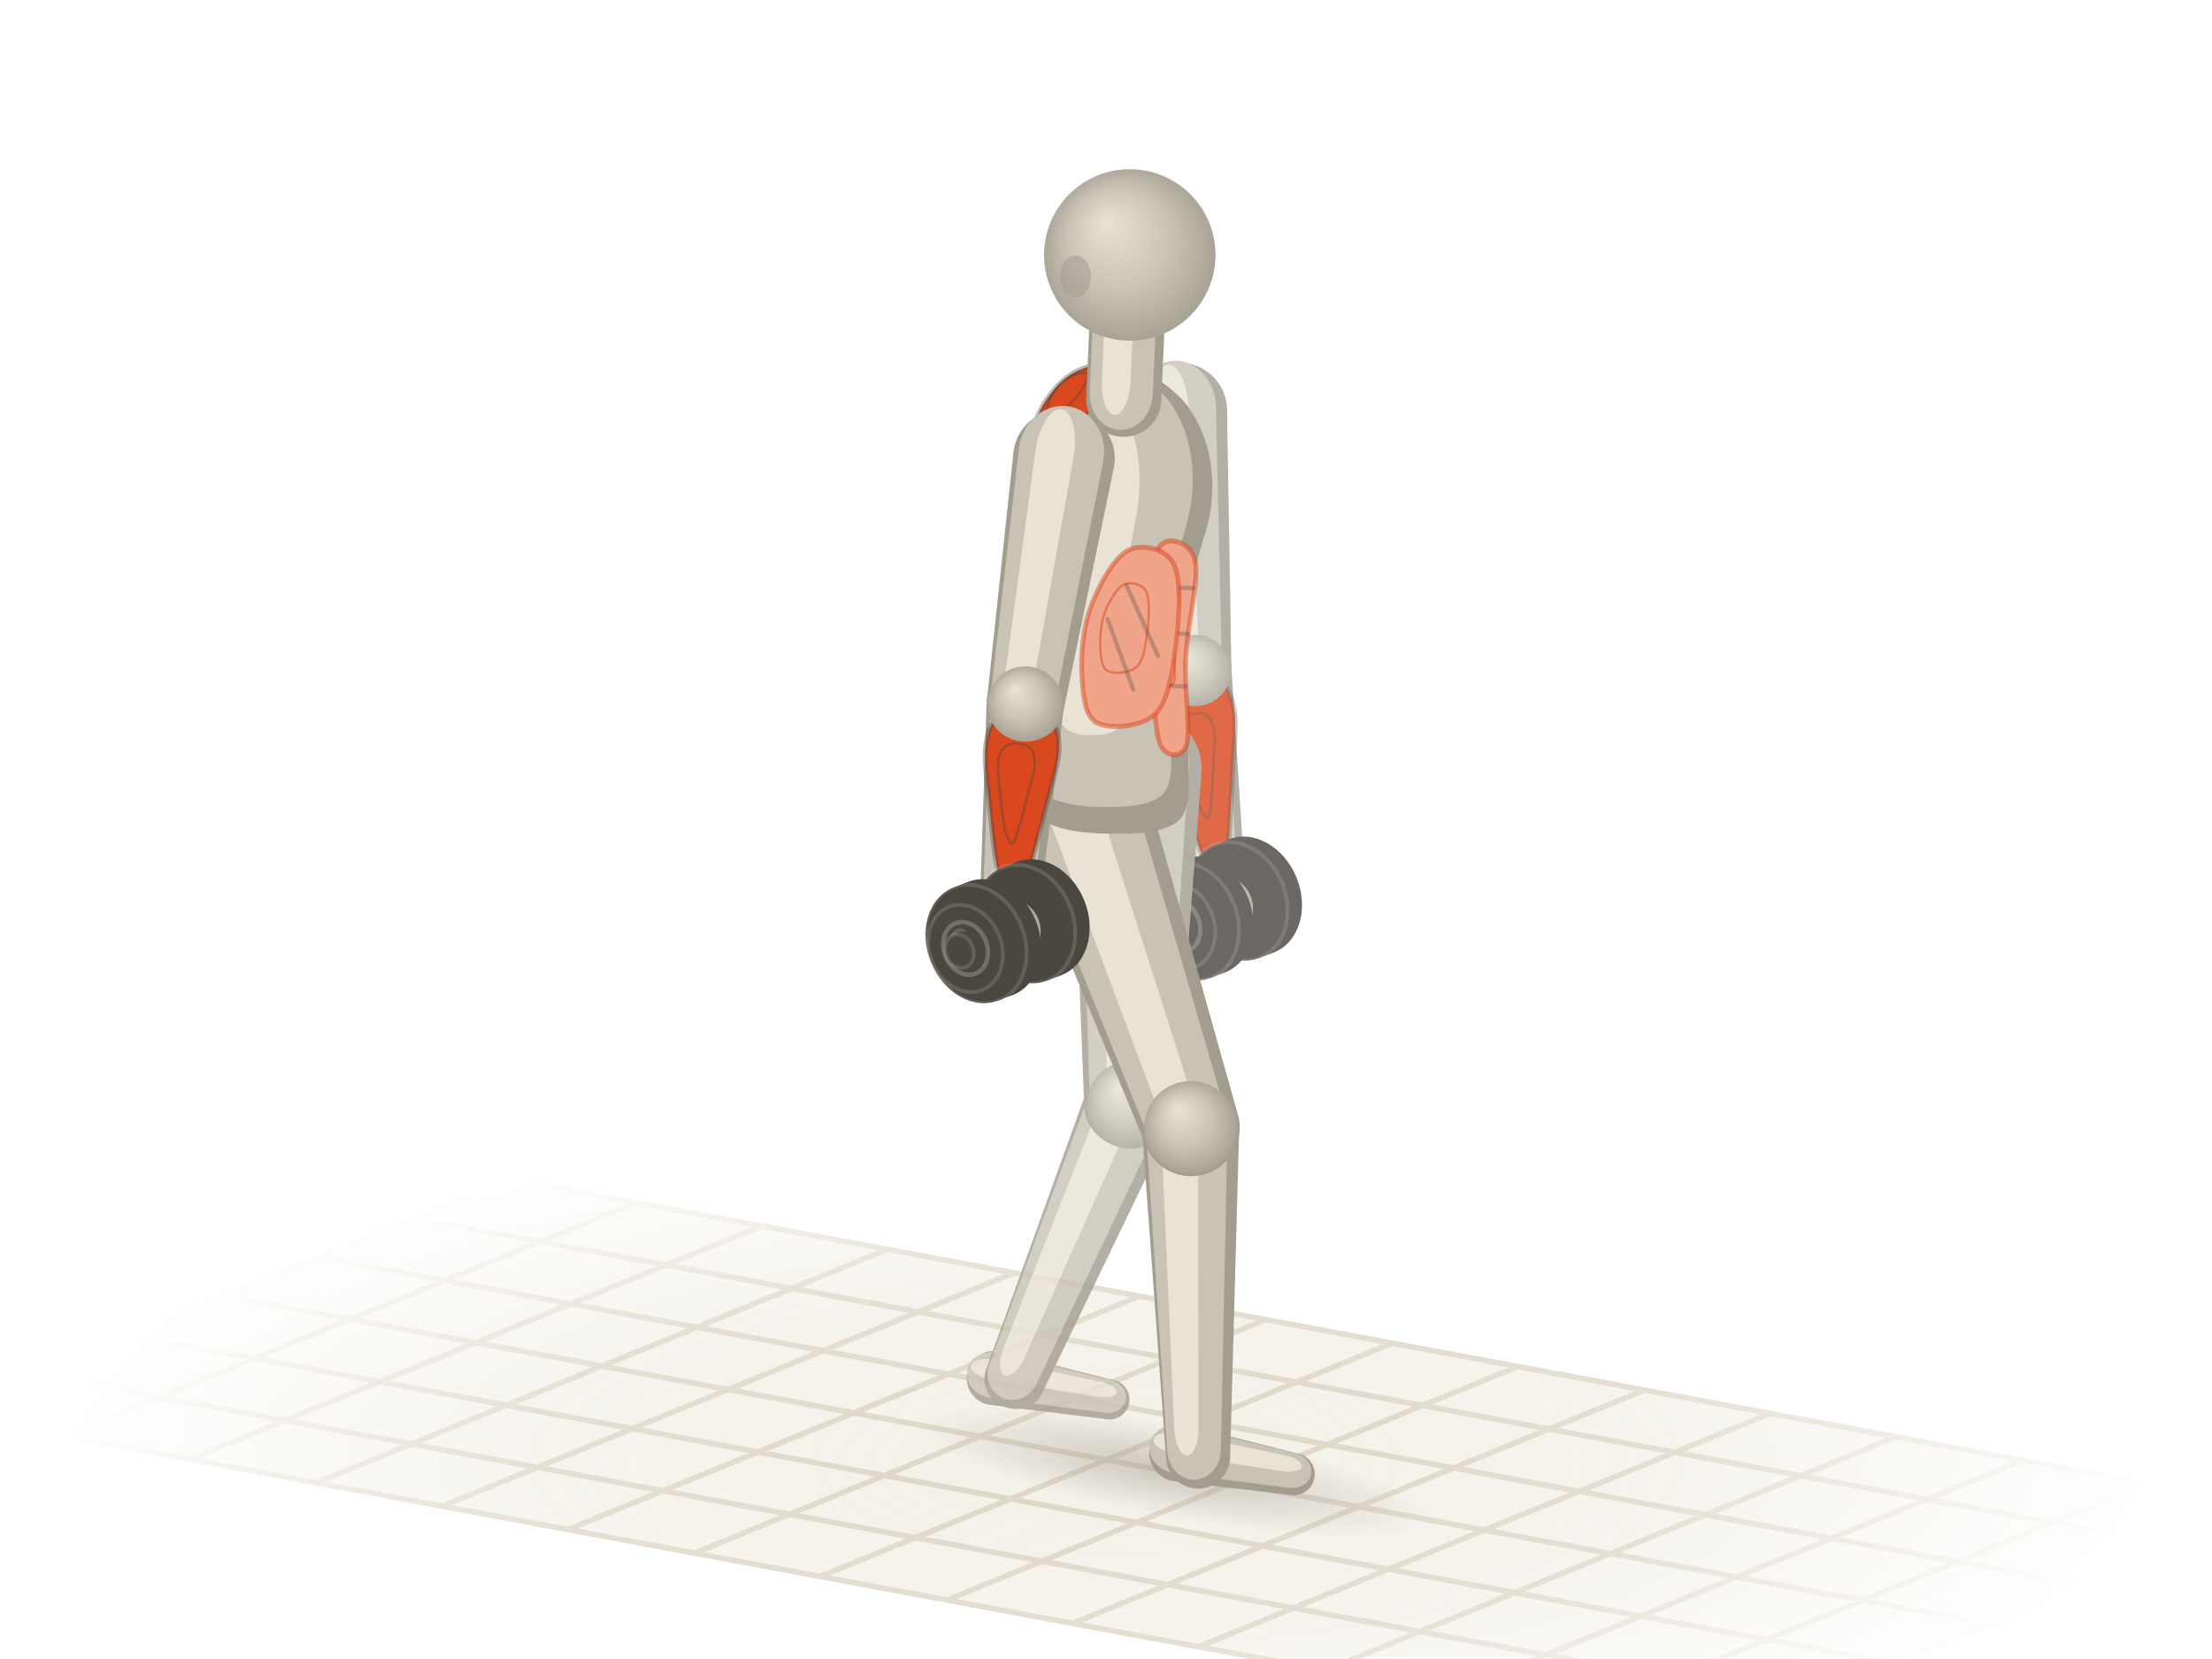
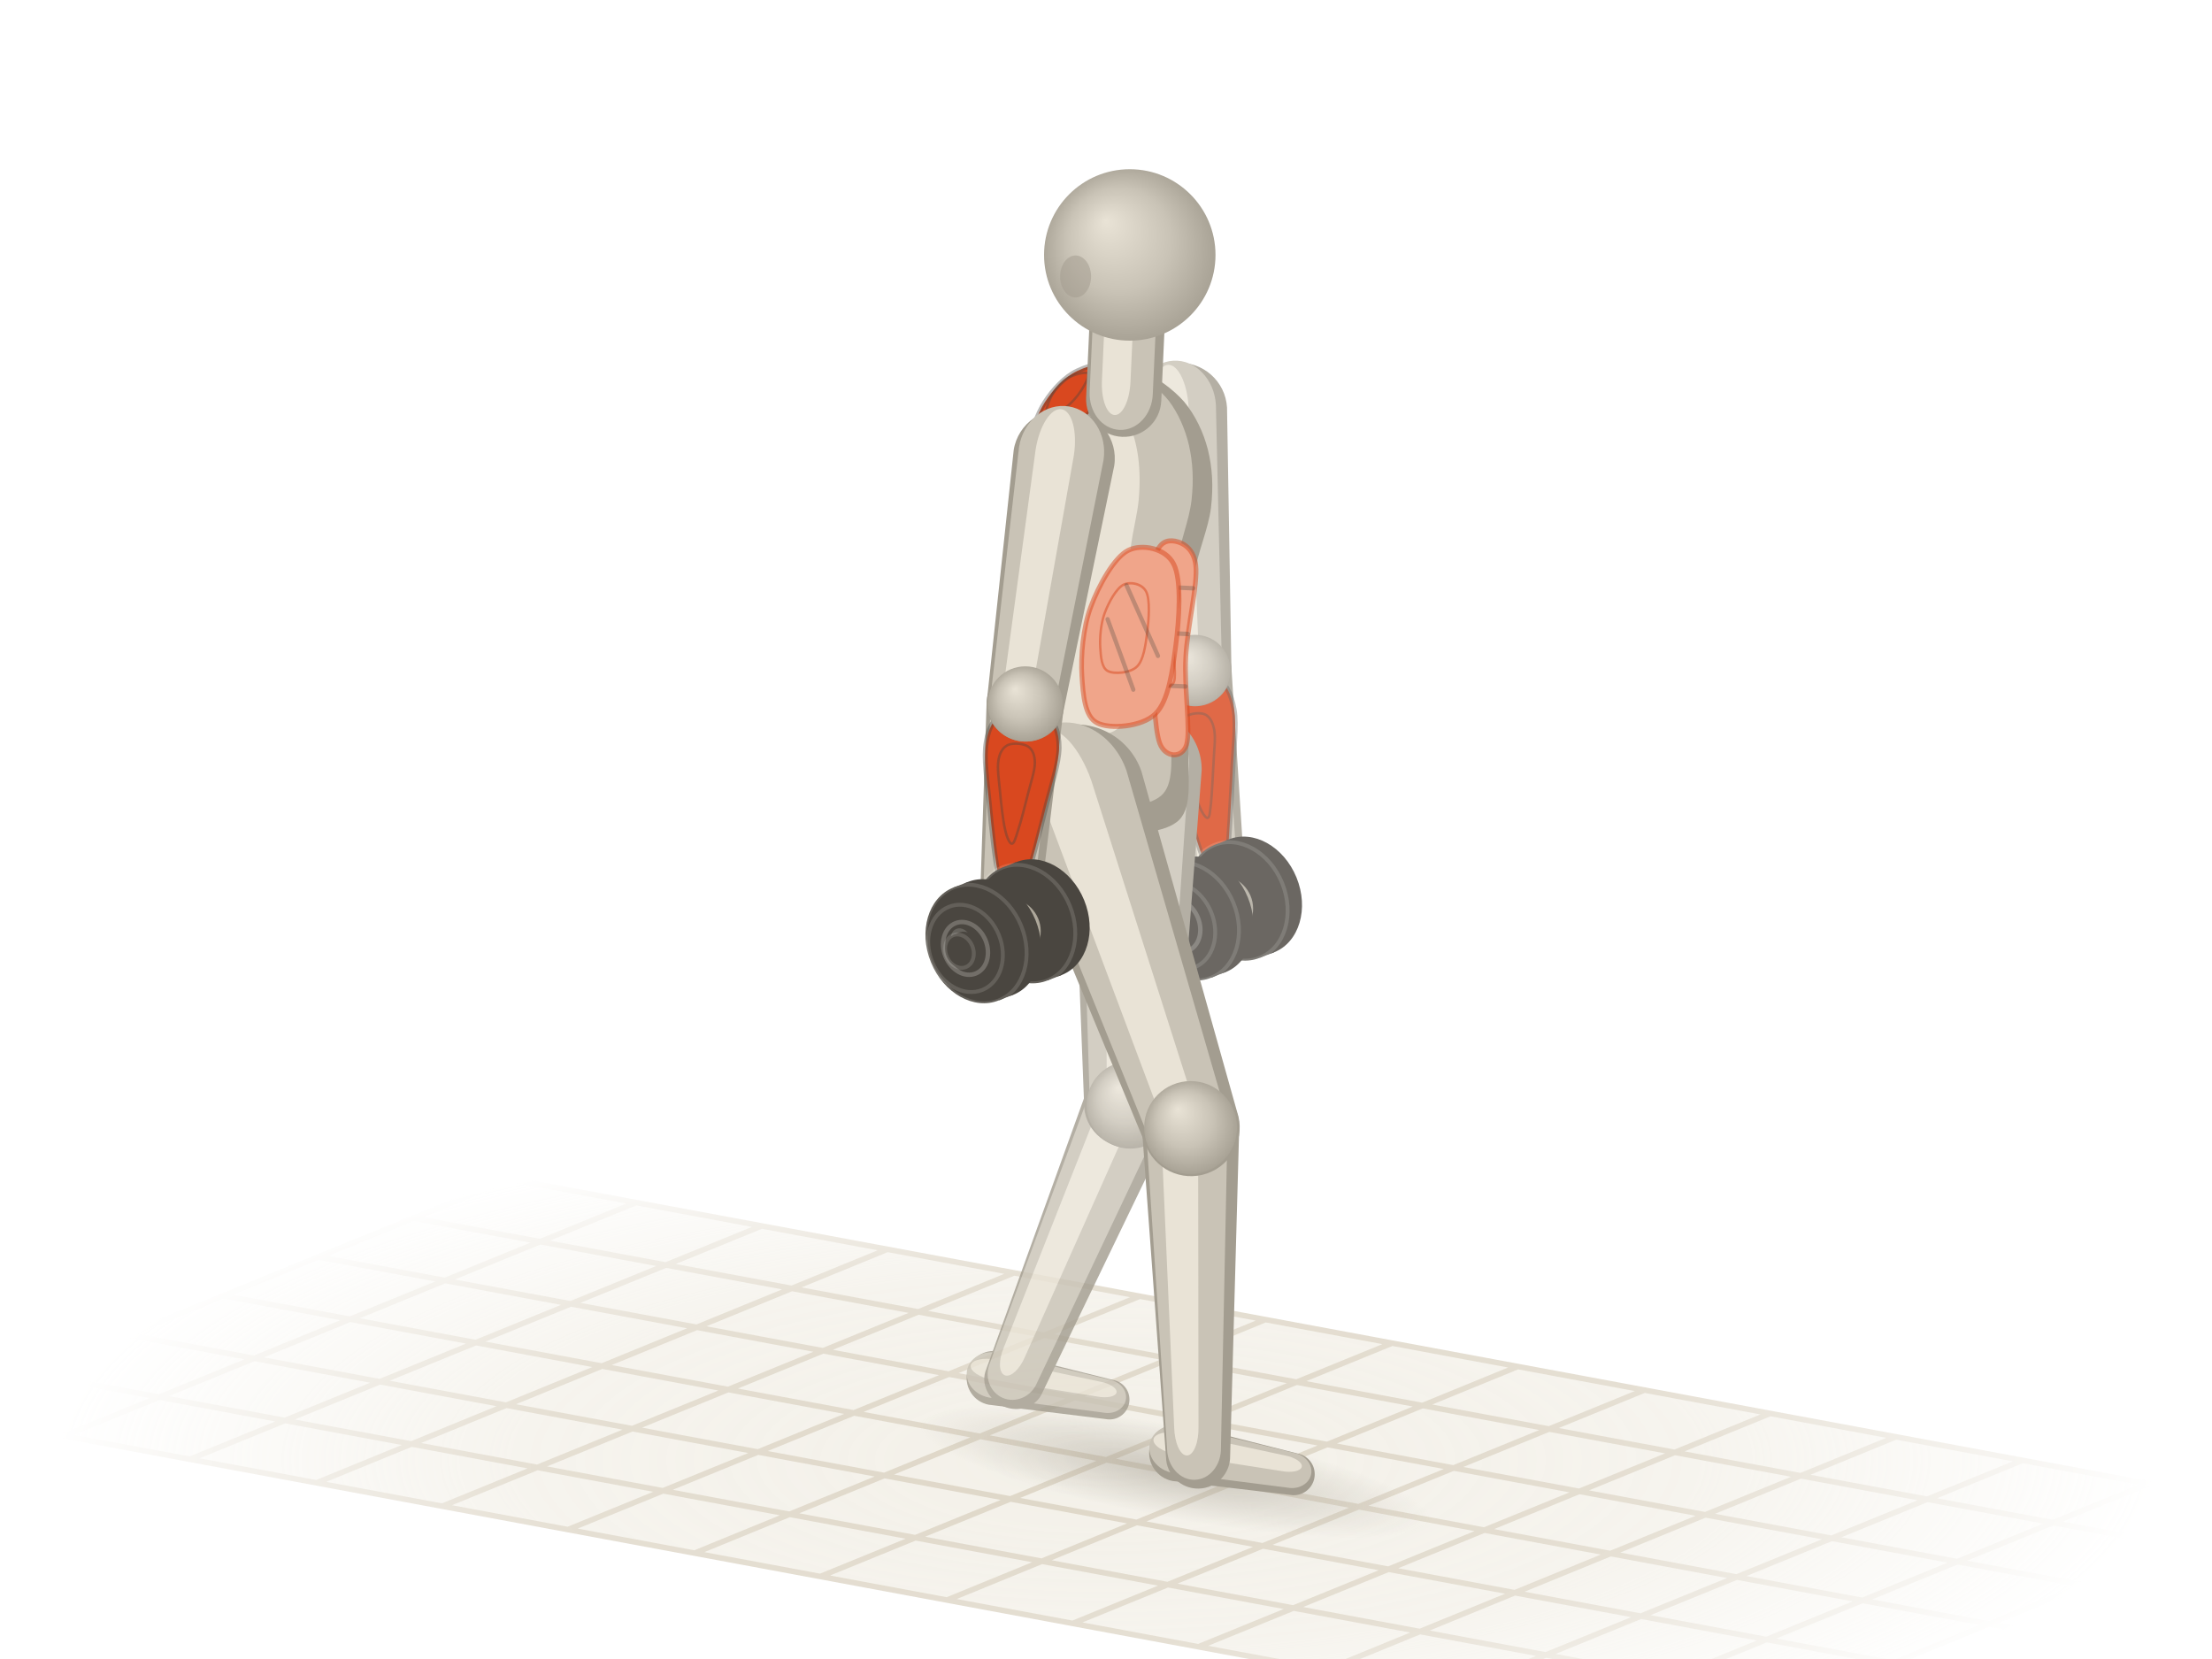
<svg xmlns="http://www.w3.org/2000/svg" viewBox="0 0 400 300">
  <defs>
    <radialGradient id="ab-sph" cx=".5" cy=".5" r=".55" fx=".36" fy=".3">
      <stop offset="0" stop-color="#e9e3d6" />
      <stop offset=".55" stop-color="#c9c3b6" />
      <stop offset="1" stop-color="#a39d90" />
    </radialGradient>
    <path id="abs0" d="M-9.4 1.1C-9.3 5.5 -8.9 11.9 -6.3 14.3C-3.7 16.7 1.4 15.5 6.3 15.4C11.2 15.3 17.8 13.8 23.1 13.8C28.3 13.7 33.2 14.2 37.7 14.9C42.3 15.5 46.5 17.3 50.3 17.6C54.2 17.9 57.6 17.5 60.8 16.5C63.9 15.5 66.9 13.8 69.2 11.6C71.4 9.4 73.5 6 74.4 3.3C75.3 0.6 75.3 -1.7 74.4 -4.4C73.5 -7.1 71.8 -11 69.2 -13.2C66.6 -15.4 62.9 -17.1 58.7 -17.6C54.5 -18.1 48.9 -16.6 44 -15.9C39.1 -15.3 34.2 -13.8 29.3 -13.8C24.5 -13.7 19.2 -14.7 14.7 -15.4C10.1 -16.1 5.8 -18.7 2.1 -18.2C-1.6 -17.6 -5.4 -15.3 -7.3 -12.1C-9.3 -8.9 -9.6 -3.3 -9.4 1.1Z" />
    <path id="abs4" d="M0 9.2L47 7A7 7 0 0 0 47 -7L0 -9.2A9.2 9.2 0 0 0 0 9.2Z" />
    <path id="abs5" d="M0 7L43 5.2A5.2 5.2 0 0 0 43 -5.2L0 -7A7 7 0 0 0 0 7Z" />
    <path id="abs7" d="M0 12.6L63.8 8.8A8.8 8.8 0 0 0 63.8 -8.8L0 -12.6A12.6 12.6 0 0 0 0 12.6Z" />
    <path id="abs8" d="M0 8.8L59.5 5.8A5.8 5.8 0 0 0 59.5 -5.8L0 -8.8A8.8 8.8 0 0 0 0 8.8Z" />
    <path id="abs9" d="M0 5.2L21.3 3.8A3.8 3.8 0 0 0 21.3 -3.8L0 -5.2A5.2 5.2 0 0 0 0 5.2Z" />
    <path id="abs10" d="M0 8.6L47 6.6A6.6 6.6 0 0 0 47 -6.6L0 -8.6A8.6 8.6 0 0 0 0 8.6Z" />
    <path id="abs11" d="M0 6.6L43.3 4.9A4.9 4.9 0 0 0 43.3 -4.9L0 -6.6A6.6 6.6 0 0 0 0 6.6Z" />
    <path id="abs13" d="M0 11.8L63.8 8.3A8.3 8.3 0 0 0 63.8 -8.3L0 -11.8A11.8 11.8 0 0 0 0 11.8Z" />
    <path id="abs14" d="M0 8.3L59.5 5.5A5.5 5.5 0 0 0 59.5 -5.5L0 -8.3A8.3 8.3 0 0 0 0 8.3Z" />
    <path id="abs15" d="M0 4.9L21.3 3.6A3.6 3.6 0 0 0 21.3 -3.6L0 -4.9A4.9 4.9 0 0 0 0 4.9Z" />
    <path id="abs16" d="M0 6.8L12.6 6.8A6.8 6.8 0 0 0 12.6 -6.8L0 -6.8A6.8 6.8 0 0 0 0 6.8Z" />
    <g id="abdb17">
      <ellipse cx="8.7" cy="-3.6" rx="3.1" ry="2.5" transform="rotate(67.8 8.7 -3.6)" fill="#4a4640" />
      <path d="M9.9 -0.7L8.8 -0.3L6.5 -6L7.6 -6.4Z" fill="#4a4640" />
      <ellipse cx="7.6" cy="-3.1" rx="3.1" ry="2.5" transform="rotate(67.8 7.6 -3.1)" fill="#4a4640" stroke="#fffdf8" stroke-opacity=".14" stroke-width=".7" />
      <ellipse cx="7.6" cy="-3.1" rx="8.1" ry="6.5" transform="rotate(67.8 7.6 -3.1)" fill="#4a4640" />
      <path d="M10.7 4.4L8.7 5.2L2.6 -9.8L4.5 -10.7Z" fill="#4a4640" />
      <ellipse cx="5.7" cy="-2.3" rx="8.1" ry="6.5" transform="rotate(67.8 5.7 -2.3)" fill="#4a4640" stroke="#fffdf8" stroke-opacity=".14" stroke-width=".7" />
      <ellipse cx="5.7" cy="-2.3" rx="4.9" ry="3.9" transform="rotate(67.8 5.7 -2.3)" fill="none" stroke="#fffdf8" stroke-opacity=".22" stroke-width=".8" />
      <ellipse cx="4.9" cy="-3.8" rx="2.3" ry="1.8" transform="rotate(67.8 4.9 -3.8)" fill="#fffdf8" fill-opacity=".16" />
      <ellipse cx="5.7" cy="-2.3" rx="11" ry="8.8" transform="rotate(67.8 5.7 -2.3)" fill="#4a4640" />
      <path d="M9.8 7.9L7.2 8.9L-1.1 -11.4L1.5 -12.5Z" fill="#4a4640" />
      <ellipse cx="3.1" cy="-1.3" rx="11" ry="8.8" transform="rotate(67.8 3.1 -1.3)" fill="#4a4640" stroke="#fffdf8" stroke-opacity=".14" stroke-width=".7" />
      <path d="M2.9 -3.5L-4.5 -0.5A2.2 2.2 0 0 0 -2.9 3.5L4.5 0.5A2.2 2.2 0 0 0 2.9 -3.5Z" fill="#4a4640" />
      <path d="M3.1 -2.9L-4.3 0.1A0.8 0.8 0 0 0 -3.7 1.5L3.6 -1.5A0.8 0.8 0 0 0 3.1 -2.9Z" fill="#fffdf8" fill-opacity=".22" />
    </g>
    <g id="abdb18">
      <ellipse cx="-3.1" cy="1.3" rx="11" ry="8.8" transform="rotate(67.8 -3.1 1.3)" fill="#4a4640" />
      <path d="M1.1 11.4L-1.5 12.5L-9.8 -7.9L-7.2 -8.9Z" fill="#4a4640" />
      <ellipse cx="-5.7" cy="2.3" rx="11" ry="8.8" transform="rotate(67.8 -5.7 2.3)" fill="#4a4640" stroke="#fffdf8" stroke-opacity=".14" stroke-width=".7" />
      <ellipse cx="-5.7" cy="2.3" rx="8.1" ry="6.5" transform="rotate(67.8 -5.7 2.3)" fill="#4a4640" />
      <path d="M-2.6 9.8L-4.5 10.7L-10.7 -4.4L-8.7 -5.2Z" fill="#4a4640" />
      <ellipse cx="-7.6" cy="3.1" rx="8.1" ry="6.5" transform="rotate(67.8 -7.6 3.1)" fill="#4a4640" stroke="#fffdf8" stroke-opacity=".14" stroke-width=".7" />
      <ellipse cx="-7.6" cy="3.1" rx="4.9" ry="3.9" transform="rotate(67.8 -7.6 3.1)" fill="none" stroke="#fffdf8" stroke-opacity=".22" stroke-width=".8" />
      <ellipse cx="-8.4" cy="1.7" rx="2.3" ry="1.8" transform="rotate(67.8 -8.4 1.7)" fill="#fffdf8" fill-opacity=".16" />
      <ellipse cx="-7.6" cy="3.1" rx="3.1" ry="2.5" transform="rotate(67.8 -7.6 3.1)" fill="#4a4640" />
      <path d="M-6.5 6L-7.6 6.4L-9.9 0.7L-8.8 0.3Z" fill="#4a4640" />
      <ellipse cx="-8.7" cy="3.6" rx="3.1" ry="2.5" transform="rotate(67.8 -8.7 3.6)" fill="#4a4640" stroke="#fffdf8" stroke-opacity=".14" stroke-width=".7" />
    </g>
    <radialGradient id="ab-fade" gradientUnits="userSpaceOnUse" cx="200" cy="264" r="190" gradientTransform="translate(200 264) scale(1 .32) translate(-200 -264)">
      <stop offset="0" stop-color="#fff" />
      <stop offset=".55" stop-color="#fff" stop-opacity=".75" />
      <stop offset="1" stop-color="#fff" stop-opacity="0" />
    </radialGradient>
    <mask id="ab-gm" maskUnits="userSpaceOnUse" x="0" y="0" width="400" height="300">
      <rect width="400" height="300" fill="url(#ab-fade)" />
    </mask>
    <radialGradient id="ab-shd">
      <stop offset="0" stop-color="#a39d90" stop-opacity=".5" />
      <stop offset=".55" stop-color="#a39d90" stop-opacity=".22" />
      <stop offset="1" stop-color="#a39d90" stop-opacity="0" />
    </radialGradient>
  </defs>
  <g mask="url(#ab-gm)">
    <path d="M92.1 213.2L411.3 272.6L307.9 314.8L-11.3 255.4Z" fill="#efeadf" fill-opacity=".7" />
    <g>
      <animateTransform attributeName="transform" type="translate" values="0 0;-91.2 -17" dur="2.2s" repeatCount="indefinite" />
      <path d="M92.1 213.2L-11.3 255.4M114.9 217.5L11.5 259.7M137.7 221.7L34.3 263.9M160.5 225.9L57.1 268.2M183.3 230.2L79.9 272.4M206.1 234.4L102.7 276.6M228.9 238.6L125.5 280.9M251.7 242.9L148.3 285.1M274.5 247.1L171.1 289.4M297.3 251.4L193.9 293.6M320.1 255.6L216.7 297.8M342.9 259.8L239.5 302.1M365.7 264.1L262.3 306.3M388.5 268.3L285.1 310.5M411.3 272.6L307.9 314.8M434.1 276.8L330.7 319M456.9 281L353.5 323.3M479.7 285.3L376.3 327.5M502.5 289.5L399.1 331.7M92.1 213.2L502.5 289.5M74.9 220.3L485.2 296.5M57.6 227.3L468 303.6M40.4 234.3L450.8 310.6M23.2 241.4L433.6 317.7M6 248.4L416.3 324.7M-11.3 255.4L399.1 331.7" fill="none" stroke="#ddd5c5" stroke-width="1" />
    </g>
  </g>
  <g transform="rotate(10.5)">
    <ellipse fill="url(#ab-shd)" cx="257.4" cy="223" rx="46.8" ry="8.4">
      <animate attributeName="cx" values="257.4;257.7;257.8;257.7;262.5;258.8;257;257.1;257.4;257.7;257.8;257.7;262.5;258.8;257;257.1;257.4" dur="2.2s" repeatCount="indefinite" />
      <animate attributeName="rx" values="46.8;41;35.1;29.3;28.7;31;35.1;41;46.8;41;35.1;29.3;28.7;31;35.1;41;46.8" dur="2.2s" repeatCount="indefinite" />
    </ellipse>
  </g>
  <g opacity=".82">
-     <g transform="translate(179.7 249.2) rotate(10.5)">
-       <animateTransform attributeName="transform" type="translate" values="179.7 249.2;185.7 247.7;191.6 245;197.2 240.8;202.5 235.4;207.7 242.8;213.4 249;219.3 254;225.3 257.6;219.8 257.5;214.1 256.8;208.3 255.4;202.5 253.4;196.7 253.2;190.9 252.5;185.2 251.1;179.7 249.2" dur="2.2s" repeatCount="indefinite" />
-       <animateTransform attributeName="transform" type="rotate" values="10.5;10.5;10.5;10.5;10.5;10.5;10.5;10.5;10.5;10.5;10.5;10.5;10.5;10.5;10.5;10.5;10.5" additive="sum" dur="2.2s" repeatCount="indefinite" />
-       <use href="#abs15" fill="#a39d90" />
-       <use href="#abs15" fill="#c9c3b6" transform="matrix(0.98 0 0 0.84 -0.2 -0.5)" />
-       <use href="#abs15" fill="#e9e3d6" transform="matrix(0.9 0 0 0.38 -0.1 -1.5)" />
-     </g>
-     <g transform="translate(204.4 199.8) rotate(112.8) scale(0.91 1)">
-       <animateTransform attributeName="transform" type="translate" values="204.4 199.8;212 199.5;219.5 198;226.7 195.2;233.5 191.1;232 193.2;230.6 195.1;229.1 197;227.6 198.9;222.6 198.9;217.4 198.2;212.2 196.9;206.8 195;206.2 196.2;205.6 197.4;205 198.6;204.4 199.8" dur="2.2s" repeatCount="indefinite" />
-       <animateTransform attributeName="transform" type="rotate" values="112.8;114.9;117;119.1;121.3;112.3;104;96.1;88.7;89.2;89.7;90.2;90.7;95.9;101.3;106.9;112.8" additive="sum" dur="2.2s" repeatCount="indefinite" />
-       <animateTransform attributeName="transform" type="scale" values="0.91 1;0.91 1;0.9 1;0.89 1;0.88 1;0.91 1;0.95 1;0.97 1;1 1;1 1;1 1;1 1;0.99 1;0.98 1;0.96 1;0.93 1;0.91 1" additive="sum" dur="2.2s" repeatCount="indefinite" />
-       <use href="#abs14" fill="#a39d90" />
-       <use href="#abs14" fill="#c9c3b6" transform="matrix(0.98 0 0 0.84 -0.2 0.7)" />
-       <use href="#abs14" fill="#e9e3d6" transform="matrix(0.9 0 0 0.38 0.7 2)" />
-     </g>
    <g transform="translate(216.1 121.2) rotate(84.1) scale(1 1)">
      <animateTransform attributeName="transform" type="translate" values="216.1 121.2;214.9 119.7;213.7 118.2;212.4 116.6;211.2 115;210 116;208.8 117;207.6 117.9;206.4 118.8;207.6 117.9;208.8 117;210 116;211.2 115;212.4 116.6;213.7 118.2;214.9 119.7;216.1 121.2" dur="2.2s" repeatCount="indefinite" />
      <animateTransform attributeName="transform" type="rotate" values="84.1;85.5;87;88.5;90;91.5;93;94.5;96.1;94.5;93;91.5;90;88.5;87;85.5;84.1" additive="sum" dur="2.2s" repeatCount="indefinite" />
      <animateTransform attributeName="transform" type="scale" values="1 1;1 1;0.99 1;0.99 1;0.98 1;0.98 1;0.98 1;0.97 1;0.97 1;0.97 1;0.98 1;0.98 1;0.98 1;0.99 1;0.99 1;1 1;1 1" additive="sum" dur="2.2s" repeatCount="indefinite" />
      <use href="#abs11" fill="#a39d90" />
      <use href="#abs11" fill="#c9c3b6" transform="matrix(0.98 0 0 0.84 -0.4 0.4)" />
      <use href="#abs11" fill="#e9e3d6" transform="matrix(0.9 0 0 0.38 -0.1 1.1)" />
      <path id="abm12" d="M1.7 -3.6C2.7 -5.2 4.8 -6.1 7.8 -6.3C10.8 -6.5 15.2 -5.4 19.5 -4.8C23.8 -4.1 30.5 -3.1 33.8 -2.4C37 -1.7 39 -1.4 39 -0.6C39 0.1 37 1.2 33.8 2.1C30.5 3 23.8 4.1 19.5 4.8C15.2 5.4 10.8 6.4 7.8 6.1C4.8 5.9 2.7 4.9 1.7 3.3C0.7 1.6 0.7 -2 1.7 -3.6Z" fill="#d9481f" stroke="#4a4640" stroke-opacity=".38" stroke-width=".9" stroke-linejoin="round" />
      <use href="#abm12" fill="#fffdf8" fill-opacity=".3" stroke="none" transform="matrix(0.5 0 0 0.5 7.3 0.8)" />
    </g>
    <g transform="translate(220.6 164.3)">
      <animateTransform attributeName="transform" type="translate" values="220.6 164.3;218.3 162.7;215.9 161.1;213.6 159.5;211.2 157.7;208.9 158.5;206.6 159.2;204.2 159.8;201.9 160.4;204.2 159.8;206.6 159.2;208.9 158.5;211.2 157.7;213.6 159.5;215.9 161.1;218.3 162.7;220.6 164.3" dur="2.2s" repeatCount="indefinite" />
      <use href="#abdb17" />
      <circle r="6" fill="url(#ab-sph)" />
      <use href="#abdb18" />
    </g>
+     <g transform="translate(213.3 74.2) rotate(86.6) scale(1 1)">
+       <animateTransform attributeName="transform" type="translate" values="213.3 74.2;213.3 72.9;213.3 71.6;213.3 70.3;213.3 69;213.3 70.3;213.3 71.6;213.3 72.9;213.3 74.2;213.3 72.9;213.3 71.6;213.3 70.3;213.3 69;213.3 70.3;213.3 71.6;213.3 72.9;213.3 74.2" dur="2.2s" repeatCount="indefinite" />
+       <animateTransform attributeName="transform" type="rotate" values="86.6;88.1;89.6;91.1;92.6;94.2;95.7;97.3;98.9;97.3;95.7;94.2;92.6;91.1;89.6;88.1;86.6" additive="sum" dur="2.2s" repeatCount="indefinite" />
+       <animateTransform attributeName="transform" type="scale" values="1 1;1 1;0.99 1;0.99 1;0.98 1;0.98 1;0.97 1;0.96 1;0.96 1;0.96 1;0.97 1;0.98 1;0.98 1;0.99 1;0.99 1;1 1;1 1" additive="sum" dur="2.2s" repeatCount="indefinite" />
+       <use href="#abs10" fill="#a39d90" />
+       <use href="#abs10" fill="#c9c3b6" transform="matrix(0.98 0 0 0.84 -0.6 0.6)" />
+       <use href="#abs10" fill="#e9e3d6" transform="matrix(0.9 0 0 0.38 -0.6 1.6)" />
+     </g>
+     <g transform="translate(216.1 121.2)">
+       <animateTransform attributeName="transform" type="translate" values="216.1 121.2;214.9 119.7;213.7 118.2;212.4 116.6;211.2 115;210 116;208.8 117;207.6 117.9;206.4 118.8;207.6 117.9;208.8 117;210 116;211.2 115;212.4 116.6;213.7 118.2;214.9 119.7;216.1 121.2" dur="2.2s" repeatCount="indefinite" />
+       <circle r="6.4" fill="url(#ab-sph)" />
+     </g>
+     <g transform="translate(179.7 249.2) rotate(10.5)">
+       <animateTransform attributeName="transform" type="translate" values="179.7 249.2;185.7 247.7;191.6 245;197.2 240.8;202.5 235.4;207.7 242.8;213.4 249;219.3 254;225.3 257.6;219.8 257.5;214.1 256.8;208.3 255.4;202.5 253.4;196.7 253.2;190.9 252.5;185.2 251.1;179.7 249.2" dur="2.2s" repeatCount="indefinite" />
+       <animateTransform attributeName="transform" type="rotate" values="10.5;10.5;10.5;10.5;10.5;10.5;10.5;10.5;10.5;10.5;10.5;10.5;10.5;10.5;10.5;10.5;10.5" additive="sum" dur="2.2s" repeatCount="indefinite" />
+       <use href="#abs15" fill="#a39d90" />
+       <use href="#abs15" fill="#c9c3b6" transform="matrix(0.98 0 0 0.84 -0.2 -0.5)" />
+       <use href="#abs15" fill="#e9e3d6" transform="matrix(0.9 0 0 0.38 -0.1 -1.5)" />
+     </g>
+     <g transform="translate(204.4 199.8) rotate(112.8) scale(0.91 1)">
+       <animateTransform attributeName="transform" type="translate" values="204.4 199.8;212 199.5;219.5 198;226.7 195.2;233.5 191.1;232 193.2;230.6 195.1;229.1 197;227.6 198.9;222.6 198.9;217.4 198.2;212.2 196.9;206.8 195;206.2 196.2;205.6 197.4;205 198.6;204.4 199.8" dur="2.2s" repeatCount="indefinite" />
+       <animateTransform attributeName="transform" type="rotate" values="112.8;114.9;117;119.1;121.3;112.3;104;96.1;88.7;89.2;89.7;90.2;90.7;95.9;101.3;106.9;112.8" additive="sum" dur="2.2s" repeatCount="indefinite" />
+       <animateTransform attributeName="transform" type="scale" values="0.91 1;0.91 1;0.9 1;0.89 1;0.88 1;0.91 1;0.95 1;0.97 1;1 1;1 1;1 1;1 1;0.99 1;0.98 1;0.96 1;0.93 1;0.91 1" additive="sum" dur="2.2s" repeatCount="indefinite" />
+       <use href="#abs14" fill="#a39d90" />
+       <use href="#abs14" fill="#c9c3b6" transform="matrix(0.98 0 0 0.84 -0.2 0.7)" />
+       <use href="#abs14" fill="#e9e3d6" transform="matrix(0.9 0 0 0.38 0.7 2)" />
+     </g>
    <g transform="translate(205.5 139.1) rotate(91.1) scale(0.95 1)">
      <animateTransform attributeName="transform" type="translate" values="205.5 139.1;205.5 137.8;205.5 136.4;205.5 135.1;205.5 133.8;205.5 135.1;205.5 136.4;205.5 137.8;205.5 139.1;205.5 137.8;205.5 136.4;205.5 135.1;205.5 133.8;205.5 135.1;205.5 136.4;205.5 137.8;205.5 139.1" dur="2.2s" repeatCount="indefinite" />
      <animateTransform attributeName="transform" type="rotate" values="91.1;84;77.3;70.6;64;65.5;66.9;68.3;69.8;74.4;79.1;83.9;88.8;89.4;89.9;90.5;91.1" additive="sum" dur="2.2s" repeatCount="indefinite" />
      <animateTransform attributeName="transform" type="scale" values="0.95 1;0.97 1;0.99 1;1 1;1 1;1 1;1 1;1 1;1 1;0.99 1;0.99 1;0.97 1;0.96 1;0.96 1;0.96 1;0.95 1;0.95 1" additive="sum" dur="2.2s" repeatCount="indefinite" />
      <use href="#abs13" fill="#a39d90" />
      <use href="#abs13" fill="#c9c3b6" transform="matrix(0.98 0 0 0.84 -0.9 0.4)" />
      <use href="#abs13" fill="#e9e3d6" transform="matrix(0.9 0 0 0.38 -1.1 1.2)" />
    </g>
    <g transform="translate(204.4 199.8)">
      <animateTransform attributeName="transform" type="translate" values="204.4 199.8;212 199.5;219.5 198;226.7 195.2;233.5 191.1;232 193.2;230.6 195.1;229.1 197;227.6 198.9;222.6 198.9;217.4 198.2;212.2 196.9;206.8 195;206.2 196.2;205.6 197.4;205 198.6;204.4 199.8" dur="2.2s" repeatCount="indefinite" />
      <circle r="7.9" fill="url(#ab-sph)" />
    </g>
-     <g transform="translate(213.3 74.2) rotate(86.6) scale(1 1)">
-       <animateTransform attributeName="transform" type="translate" values="213.3 74.2;213.3 72.9;213.3 71.6;213.3 70.3;213.3 69;213.3 70.3;213.3 71.6;213.3 72.9;213.3 74.2;213.3 72.9;213.3 71.6;213.3 70.3;213.3 69;213.3 70.3;213.3 71.6;213.3 72.9;213.3 74.2" dur="2.2s" repeatCount="indefinite" />
-       <animateTransform attributeName="transform" type="rotate" values="86.6;88.1;89.6;91.1;92.6;94.2;95.7;97.3;98.9;97.3;95.7;94.2;92.6;91.1;89.6;88.1;86.6" additive="sum" dur="2.2s" repeatCount="indefinite" />
-       <animateTransform attributeName="transform" type="scale" values="1 1;1 1;0.99 1;0.99 1;0.98 1;0.98 1;0.97 1;0.96 1;0.96 1;0.96 1;0.97 1;0.98 1;0.98 1;0.99 1;0.99 1;1 1;1 1" additive="sum" dur="2.2s" repeatCount="indefinite" />
-       <use href="#abs10" fill="#a39d90" />
-       <use href="#abs10" fill="#c9c3b6" transform="matrix(0.98 0 0 0.84 -0.6 0.6)" />
-       <use href="#abs10" fill="#e9e3d6" transform="matrix(0.9 0 0 0.38 -0.6 1.6)" />
-     </g>
-     <g transform="translate(216.1 121.2)">
-       <animateTransform attributeName="transform" type="translate" values="216.1 121.2;214.9 119.7;213.7 118.2;212.4 116.6;211.2 115;210 116;208.8 117;207.6 117.9;206.4 118.8;207.6 117.9;208.8 117;210 116;211.2 115;212.4 116.6;213.7 118.2;214.9 119.7;216.1 121.2" dur="2.2s" repeatCount="indefinite" />
-       <circle r="6.4" fill="url(#ab-sph)" />
-     </g>
-   </g>
-   <g transform="translate(213 262.7) rotate(10.5)">
-     <animateTransform attributeName="transform" type="translate" values="213 262.7;207.5 262.6;201.8 261.8;196 260.4;190.2 258.4;184.4 258.3;178.6 257.5;172.9 256.1;167.4 254.2;173.4 252.8;179.3 250;184.9 245.9;190.2 240.5;195.4 247.8;201.1 254;207 259;213 262.7" dur="2.2s" repeatCount="indefinite" />
-     <animateTransform attributeName="transform" type="rotate" values="10.5;10.5;10.5;10.5;10.5;10.5;10.5;10.5;10.5;10.5;10.5;10.5;10.5;10.5;10.5;10.5;10.5" additive="sum" dur="2.2s" repeatCount="indefinite" />
-     <use href="#abs9" fill="#a39d90" />
-     <use href="#abs9" fill="#c9c3b6" transform="matrix(0.98 0 0 0.84 -0.2 -0.6)" />
-     <use href="#abs9" fill="#e9e3d6" transform="matrix(0.9 0 0 0.38 -0.1 -1.6)" />
-   </g>
-   <g transform="translate(215.3 203.9) rotate(88.7) scale(1 1)">
-     <animateTransform attributeName="transform" type="translate" values="215.3 203.9;210.3 203.9;205.1 203.2;199.9 201.9;194.5 200;193.9 201.2;193.3 202.4;192.7 203.6;192.1 204.8;199.7 204.6;207.2 203;214.4 200.2;221.2 196.2;219.7 198.2;218.3 200.2;216.8 202.1;215.3 203.9" dur="2.2s" repeatCount="indefinite" />
-     <animateTransform attributeName="transform" type="rotate" values="88.7;89.2;89.7;90.2;90.7;95.9;101.3;106.9;112.8;114.9;117;119.1;121.3;112.3;104;96.1;88.7" additive="sum" dur="2.2s" repeatCount="indefinite" />
-     <animateTransform attributeName="transform" type="scale" values="1 1;1 1;1 1;1 1;0.99 1;0.98 1;0.96 1;0.93 1;0.91 1;0.91 1;0.9 1;0.89 1;0.88 1;0.91 1;0.95 1;0.97 1;1 1" additive="sum" dur="2.2s" repeatCount="indefinite" />
-     <use href="#abs8" fill="#a39d90" />
-     <use href="#abs8" fill="#c9c3b6" transform="matrix(0.98 0 0 0.84 -0.3 0.7)" />
-     <use href="#abs8" fill="#e9e3d6" transform="matrix(0.9 0 0 0.38 0.5 2)" />
-   </g>
-   <g transform="translate(194.5 143.6) rotate(70.9) scale(1 1)">
-     <animateTransform attributeName="transform" type="translate" values="194.5 143.6;194.5 142.3;194.5 141;194.5 139.6;194.5 138.3;194.5 139.6;194.5 141;194.5 142.3;194.5 143.6;194.5 142.3;194.5 141;194.5 139.6;194.5 138.3;194.5 139.6;194.5 141;194.5 142.3;194.5 143.6" dur="2.2s" repeatCount="indefinite" />
-     <animateTransform attributeName="transform" type="rotate" values="70.9;75.6;80.3;85;89.9;90.5;91.1;91.7;92.2;85.2;78.4;71.8;65.2;66.7;68.1;69.5;70.9" additive="sum" dur="2.2s" repeatCount="indefinite" />
-     <animateTransform attributeName="transform" type="scale" values="1 1;1 1;0.99 1;0.98 1;0.97 1;0.97 1;0.96 1;0.96 1;0.96 1;0.98 1;0.99 1;1 1;1 1;1 1;1 1;1 1;1 1" additive="sum" dur="2.2s" repeatCount="indefinite" />
-     <use href="#abs7" fill="#a39d90" />
-     <use href="#abs7" fill="#c9c3b6" transform="matrix(0.98 0 0 0.84 -1 0.5)" />
-     <use href="#abs7" fill="#e9e3d6" transform="matrix(0.9 0 0 0.38 -1.3 1.3)" />
-   </g>
-   <g transform="translate(215.3 203.9)">
-     <animateTransform attributeName="transform" type="translate" values="215.3 203.9;210.3 203.9;205.1 203.2;199.9 201.9;194.5 200;193.9 201.2;193.3 202.4;192.7 203.6;192.1 204.8;199.7 204.6;207.2 203;214.4 200.2;221.2 196.2;219.7 198.2;218.3 200.2;216.8 202.1;215.3 203.9" dur="2.2s" repeatCount="indefinite" />
-     <circle r="8.4" fill="url(#ab-sph)" />
  </g>
  <g transform="translate(200 141.3) rotate(-87.4) scale(1 0.95)">
    <animateTransform attributeName="transform" type="translate" values="200 141.3;200 140;200 138.7;200 137.4;200 136.1;200 137.4;200 138.7;200 140;200 141.3;200 140;200 138.7;200 137.4;200 136.1;200 137.4;200 138.7;200 140;200 141.3" dur="2.2s" repeatCount="indefinite" />
    <animateTransform attributeName="transform" type="rotate" values="-87.4;-87.4;-87.4;-87.4;-87.4;-87.4;-87.4;-87.4;-87.4;-87.4;-87.4;-87.4;-87.4;-87.4;-87.4;-87.4;-87.4" additive="sum" dur="2.2s" repeatCount="indefinite" />
    <animateTransform attributeName="transform" type="scale" values="1 0.95;1 0.95;1 0.95;1 0.95;1 0.95;1 0.95;1 0.95;1 0.95;1 0.95;1 0.95;1 0.95;1 0.95;1 0.95;1 0.95;1 0.95;1 0.95;1 0.95" additive="sum" dur="2.2s" repeatCount="indefinite" />
    <use href="#abs0" fill="#a39d90" />
    <use href="#abs0" fill="#c9c3b6" transform="matrix(0.94 0 0 0.86 4.2 -1.3)" />
    <use href="#abs0" fill="#e9e3d6" transform="matrix(0.72 0 0 0.42 15 -3.6)" />
    <path id="abm1" d="M7.3 9.9C4.7 11.1 4.7 14.3 7.3 15C10 15.7 17.6 14 23.1 14.1C28.5 14.1 36.3 15.8 39.8 15.2C43.3 14.6 44 11.8 44 10.5C44 9.1 43.3 7.6 39.8 7.2C36.3 6.7 28.5 7.2 23.1 7.7C17.6 8.2 10 8.7 7.3 9.9Z" fill="#f0a58a" stroke="#d9481f" stroke-opacity=".5" stroke-width=".9" stroke-linejoin="round" />
    <use href="#abm1" fill="#fffdf8" fill-opacity=".3" stroke="none" transform="matrix(0.5 0 0 0.5 15 4.6)" />
    <path d="M17.8 8.3C17.8 9.3 17.8 13.3 17.8 14.3" fill="none" stroke="#4a4640" stroke-opacity=".3" stroke-width=".8" stroke-linecap="round" />
    <path d="M27.3 7.9C27.3 9 27.3 13.2 27.3 14.3" fill="none" stroke="#4a4640" stroke-opacity=".3" stroke-width=".8" stroke-linecap="round" />
    <path d="M35.6 7.7C35.6 8.9 35.6 13.7 35.6 14.9" fill="none" stroke="#4a4640" stroke-opacity=".3" stroke-width=".8" stroke-linecap="round" />
    <path id="abm2" d="M10.5 -2.2C9.4 0.2 10.1 6.4 12.6 8.8C15 11.2 20.6 11.7 25.2 12.1C29.7 12.5 37 12.7 39.8 11C42.6 9.4 43.3 4.8 41.9 2.2C40.5 -0.4 35.3 -3.1 31.4 -4.4C27.6 -5.7 22.4 -5.9 18.9 -5.5C15.4 -5.1 11.5 -4.6 10.5 -2.2Z" fill="#f0a58a" stroke="#d9481f" stroke-opacity=".5" stroke-width=".9" stroke-linejoin="round" />
    <use href="#abm2" fill="#fffdf8" fill-opacity=".3" stroke="none" transform="matrix(0.5 0 0 0.5 14.7 0.5)" />
    <path d="M16.8 4.4C18.9 3.5 27.3 -0.2 29.3 -1.1" fill="none" stroke="#4a4640" stroke-opacity=".3" stroke-width=".8" stroke-linecap="round" />
    <path d="M23.1 8.8C25.2 7.7 33.5 3.3 35.6 2.2" fill="none" stroke="#4a4640" stroke-opacity=".3" stroke-width=".8" stroke-linecap="round" />
    <path id="abm3" d="M75.5 -2.2C76.2 -3.1 74.8 -7.7 73.4 -9.9C72 -12.1 69.4 -14.2 67.1 -15.4C64.8 -16.6 60.4 -18 59.7 -17C59 -16.1 61.3 -12 62.9 -9.9C64.5 -7.8 67.1 -5.7 69.2 -4.4C71.3 -3.1 74.8 -1.3 75.5 -2.2Z" fill="#d9481f" stroke="#4a4640" stroke-opacity=".38" stroke-width=".9" stroke-linejoin="round" />
    <use href="#abm3" fill="#fffdf8" fill-opacity=".3" stroke="none" transform="matrix(0.5 0 0 0.5 35.8 -5.9)" />
  </g>
+   <g transform="translate(203.2 72.2) rotate(-87.4)">
+     <animateTransform attributeName="transform" type="translate" values="203.2 72.2;203.2 70.9;203.2 69.6;203.2 68.3;203.2 66.9;203.2 68.3;203.2 69.6;203.2 70.9;203.2 72.2;203.2 70.9;203.2 69.6;203.2 68.3;203.2 66.9;203.2 68.3;203.2 69.6;203.2 70.9;203.2 72.2" dur="2.2s" repeatCount="indefinite" />
+     <animateTransform attributeName="transform" type="rotate" values="-87.4;-87.4;-87.4;-87.4;-87.4;-87.4;-87.4;-87.4;-87.4;-87.4;-87.4;-87.4;-87.4;-87.4;-87.4;-87.4;-87.4" additive="sum" dur="2.2s" repeatCount="indefinite" />
+     <use href="#abs16" fill="#a39d90" />
+     <use href="#abs16" fill="#c9c3b6" transform="matrix(0.98 0 0 0.84 1.1 -0.5)" />
+     <use href="#abs16" fill="#e9e3d6" transform="matrix(0.9 0 0 0.38 3.2 -1.5)" />
+   </g>
+   <g transform="translate(213 262.7) rotate(10.5)">
+     <animateTransform attributeName="transform" type="translate" values="213 262.7;207.5 262.6;201.8 261.8;196 260.4;190.2 258.4;184.4 258.3;178.6 257.5;172.9 256.1;167.4 254.2;173.4 252.8;179.3 250;184.9 245.9;190.2 240.5;195.4 247.8;201.1 254;207 259;213 262.7" dur="2.2s" repeatCount="indefinite" />
+     <animateTransform attributeName="transform" type="rotate" values="10.5;10.5;10.5;10.5;10.5;10.5;10.5;10.5;10.5;10.5;10.5;10.5;10.5;10.5;10.5;10.5;10.5" additive="sum" dur="2.2s" repeatCount="indefinite" />
+     <use href="#abs9" fill="#a39d90" />
+     <use href="#abs9" fill="#c9c3b6" transform="matrix(0.98 0 0 0.84 -0.2 -0.6)" />
+     <use href="#abs9" fill="#e9e3d6" transform="matrix(0.9 0 0 0.38 -0.1 -1.6)" />
+   </g>
+   <g transform="translate(204.3 46.1)">
+     <animateTransform attributeName="transform" type="translate" values="204.3 46.1;204.3 44.7;204.3 43.4;204.3 42.1;204.3 40.8;204.3 42.1;204.3 43.4;204.3 44.7;204.3 46.1;204.3 44.7;204.3 43.4;204.3 42.1;204.3 40.8;204.3 42.1;204.3 43.4;204.3 44.7;204.3 46.1" dur="2.2s" repeatCount="indefinite" />
+     <circle r="15.5" fill="url(#ab-sph)" />
+     <ellipse cx="-9.8" cy="3.9" rx="2.8" ry="3.8" fill="#a39d90" fill-opacity=".55" />
+   </g>
+   <g transform="translate(215.3 203.9) rotate(88.7) scale(1 1)">
+     <animateTransform attributeName="transform" type="translate" values="215.3 203.9;210.3 203.9;205.1 203.2;199.9 201.9;194.5 200;193.9 201.2;193.3 202.4;192.7 203.6;192.1 204.8;199.7 204.6;207.2 203;214.4 200.2;221.2 196.2;219.7 198.2;218.3 200.2;216.8 202.1;215.3 203.9" dur="2.2s" repeatCount="indefinite" />
+     <animateTransform attributeName="transform" type="rotate" values="88.7;89.2;89.7;90.2;90.7;95.9;101.3;106.9;112.8;114.9;117;119.1;121.3;112.3;104;96.1;88.7" additive="sum" dur="2.2s" repeatCount="indefinite" />
+     <animateTransform attributeName="transform" type="scale" values="1 1;1 1;1 1;1 1;0.99 1;0.98 1;0.96 1;0.93 1;0.91 1;0.91 1;0.9 1;0.89 1;0.88 1;0.91 1;0.95 1;0.97 1;1 1" additive="sum" dur="2.2s" repeatCount="indefinite" />
+     <use href="#abs8" fill="#a39d90" />
+     <use href="#abs8" fill="#c9c3b6" transform="matrix(0.98 0 0 0.84 -0.3 0.7)" />
+     <use href="#abs8" fill="#e9e3d6" transform="matrix(0.9 0 0 0.38 0.5 2)" />
+   </g>
+   <g transform="translate(194.5 143.6) rotate(70.9) scale(1 1)">
+     <animateTransform attributeName="transform" type="translate" values="194.5 143.6;194.5 142.3;194.5 141;194.5 139.6;194.5 138.3;194.5 139.6;194.5 141;194.5 142.3;194.5 143.6;194.5 142.3;194.5 141;194.5 139.6;194.5 138.3;194.5 139.6;194.5 141;194.5 142.3;194.5 143.6" dur="2.2s" repeatCount="indefinite" />
+     <animateTransform attributeName="transform" type="rotate" values="70.9;75.6;80.3;85;89.9;90.5;91.1;91.7;92.2;85.2;78.4;71.8;65.2;66.7;68.1;69.5;70.9" additive="sum" dur="2.2s" repeatCount="indefinite" />
+     <animateTransform attributeName="transform" type="scale" values="1 1;1 1;0.99 1;0.98 1;0.97 1;0.97 1;0.96 1;0.96 1;0.96 1;0.98 1;0.99 1;1 1;1 1;1 1;1 1;1 1;1 1" additive="sum" dur="2.2s" repeatCount="indefinite" />
+     <use href="#abs7" fill="#a39d90" />
+     <use href="#abs7" fill="#c9c3b6" transform="matrix(0.98 0 0 0.84 -1 0.5)" />
+     <use href="#abs7" fill="#e9e3d6" transform="matrix(0.9 0 0 0.38 -1.3 1.3)" />
+   </g>
+   <g transform="translate(215.3 203.9)">
+     <animateTransform attributeName="transform" type="translate" values="215.3 203.9;210.3 203.9;205.1 203.2;199.9 201.9;194.5 200;193.9 201.2;193.3 202.4;192.7 203.6;192.1 204.8;199.7 204.6;207.2 203;214.4 200.2;221.2 196.2;219.7 198.2;218.3 200.2;216.8 202.1;215.3 203.9" dur="2.2s" repeatCount="indefinite" />
+     <circle r="8.4" fill="url(#ab-sph)" />
+   </g>
  <g transform="translate(185.4 127.3) rotate(94.4) scale(0.96 1)">
    <animateTransform attributeName="transform" type="translate" values="185.4 127.3;186.6 126.4;187.9 125.5;189.1 124.6;190.3 123.6;191.5 125.2;192.8 126.7;194 128.3;195.2 129.7;194 128.3;192.8 126.7;191.5 125.2;190.3 123.6;189.1 124.6;187.9 125.5;186.6 126.4;185.4 127.3" dur="2.2s" repeatCount="indefinite" />
    <animateTransform attributeName="transform" type="rotate" values="94.4;92.9;91.3;89.8;88.3;86.8;85.3;83.8;82.4;83.8;85.3;86.8;88.3;89.8;91.3;92.9;94.4" additive="sum" dur="2.2s" repeatCount="indefinite" />
    <animateTransform attributeName="transform" type="scale" values="0.96 1;0.97 1;0.97 1;0.98 1;0.98 1;0.99 1;0.99 1;1 1;1 1;1 1;0.99 1;0.99 1;0.98 1;0.98 1;0.97 1;0.97 1;0.96 1" additive="sum" dur="2.2s" repeatCount="indefinite" />
    <use href="#abs5" fill="#a39d90" />
    <use href="#abs5" fill="#c9c3b6" transform="matrix(0.98 0 0 0.84 -0.5 0.4)" />
    <use href="#abs5" fill="#e9e3d6" transform="matrix(0.9 0 0 0.38 -0.3 1.2)" />
    <path id="abm6" d="M1.7 -3.8C2.7 -5.5 4.8 -6.5 7.7 -6.7C10.7 -6.9 15 -5.8 19.3 -5.1C23.6 -4.4 30.3 -3.3 33.5 -2.5C36.7 -1.8 38.7 -1.4 38.7 -0.6C38.7 0.1 36.7 1.3 33.5 2.2C30.3 3.2 23.6 4.4 19.3 5.1C15 5.8 10.7 6.8 7.7 6.5C4.8 6.3 2.7 5.2 1.7 3.5C0.7 1.7 0.7 -2.1 1.7 -3.8Z" fill="#d9481f" stroke="#4a4640" stroke-opacity=".38" stroke-width=".9" stroke-linejoin="round" />
    <use href="#abm6" fill="#fffdf8" fill-opacity=".3" stroke="none" transform="matrix(0.5 0 0 0.5 7.1 0.8)" />
  </g>
  <g transform="translate(182.2 168.4)">
    <animateTransform attributeName="transform" type="translate" values="182.2 168.4;184.6 167.9;186.9 167.2;189.2 166.5;191.6 165.7;193.9 167.5;196.2 169.2;198.6 170.8;200.9 172.3;198.6 170.8;196.2 169.2;193.9 167.5;191.6 165.7;189.2 166.5;186.9 167.2;184.6 167.9;182.2 168.4" dur="2.2s" repeatCount="indefinite" />
    <use href="#abdb17" />
    <circle r="6" fill="url(#ab-sph)" />
    <use href="#abdb18" />
  </g>
-   <g transform="translate(203.2 72.2) rotate(-87.4)">
-     <animateTransform attributeName="transform" type="translate" values="203.2 72.2;203.2 70.9;203.2 69.6;203.2 68.3;203.2 66.9;203.2 68.3;203.2 69.6;203.2 70.9;203.2 72.2;203.2 70.9;203.2 69.6;203.2 68.3;203.2 66.9;203.2 68.3;203.2 69.6;203.2 70.9;203.2 72.2" dur="2.2s" repeatCount="indefinite" />
-     <animateTransform attributeName="transform" type="rotate" values="-87.4;-87.4;-87.4;-87.4;-87.4;-87.4;-87.4;-87.4;-87.4;-87.4;-87.4;-87.4;-87.4;-87.4;-87.4;-87.4;-87.4" additive="sum" dur="2.2s" repeatCount="indefinite" />
-     <use href="#abs16" fill="#a39d90" />
-     <use href="#abs16" fill="#c9c3b6" transform="matrix(0.98 0 0 0.84 1.1 -0.5)" />
-     <use href="#abs16" fill="#e9e3d6" transform="matrix(0.9 0 0 0.38 3.2 -1.5)" />
-   </g>
  <g transform="translate(192.4 82.8) rotate(98.9) scale(0.96 1)">
    <animateTransform attributeName="transform" type="translate" values="192.4 82.8;192.4 81.5;192.4 80.1;192.4 78.8;192.4 77.5;192.4 78.8;192.4 80.1;192.4 81.5;192.4 82.8;192.4 81.5;192.4 80.1;192.4 78.8;192.4 77.5;192.4 78.8;192.4 80.1;192.4 81.5;192.4 82.8" dur="2.2s" repeatCount="indefinite" />
    <animateTransform attributeName="transform" type="rotate" values="98.9;97.3;95.7;94.2;92.6;91.1;89.6;88.1;86.6;88.1;89.6;91.1;92.6;94.2;95.7;97.3;98.9" additive="sum" dur="2.2s" repeatCount="indefinite" />
    <animateTransform attributeName="transform" type="scale" values="0.96 1;0.96 1;0.97 1;0.98 1;0.98 1;0.99 1;0.99 1;1 1;1 1;1 1;0.99 1;0.99 1;0.98 1;0.98 1;0.97 1;0.96 1;0.96 1" additive="sum" dur="2.2s" repeatCount="indefinite" />
    <use href="#abs4" fill="#a39d90" />
    <use href="#abs4" fill="#c9c3b6" transform="matrix(0.98 0 0 0.84 -0.7 0.6)" />
    <use href="#abs4" fill="#e9e3d6" transform="matrix(0.9 0 0 0.38 -0.7 1.8)" />
  </g>
  <g transform="translate(185.4 127.3)">
    <animateTransform attributeName="transform" type="translate" values="185.4 127.3;186.6 126.4;187.9 125.5;189.1 124.6;190.3 123.6;191.5 125.2;192.8 126.7;194 128.3;195.2 129.7;194 128.3;192.8 126.7;191.5 125.2;190.3 123.6;189.1 124.6;187.9 125.5;186.6 126.4;185.4 127.3" dur="2.2s" repeatCount="indefinite" />
    <circle r="6.8" fill="url(#ab-sph)" />
  </g>
-   <g transform="translate(204.3 46.1)">
-     <animateTransform attributeName="transform" type="translate" values="204.3 46.1;204.3 44.7;204.3 43.4;204.3 42.1;204.3 40.8;204.3 42.1;204.3 43.4;204.3 44.7;204.3 46.1;204.3 44.7;204.3 43.4;204.3 42.1;204.3 40.8;204.3 42.1;204.3 43.4;204.3 44.7;204.3 46.1" dur="2.2s" repeatCount="indefinite" />
-     <circle r="15.5" fill="url(#ab-sph)" />
-     <ellipse cx="-9.8" cy="3.9" rx="2.8" ry="3.8" fill="#a39d90" fill-opacity=".55" />
-   </g>
</svg>
